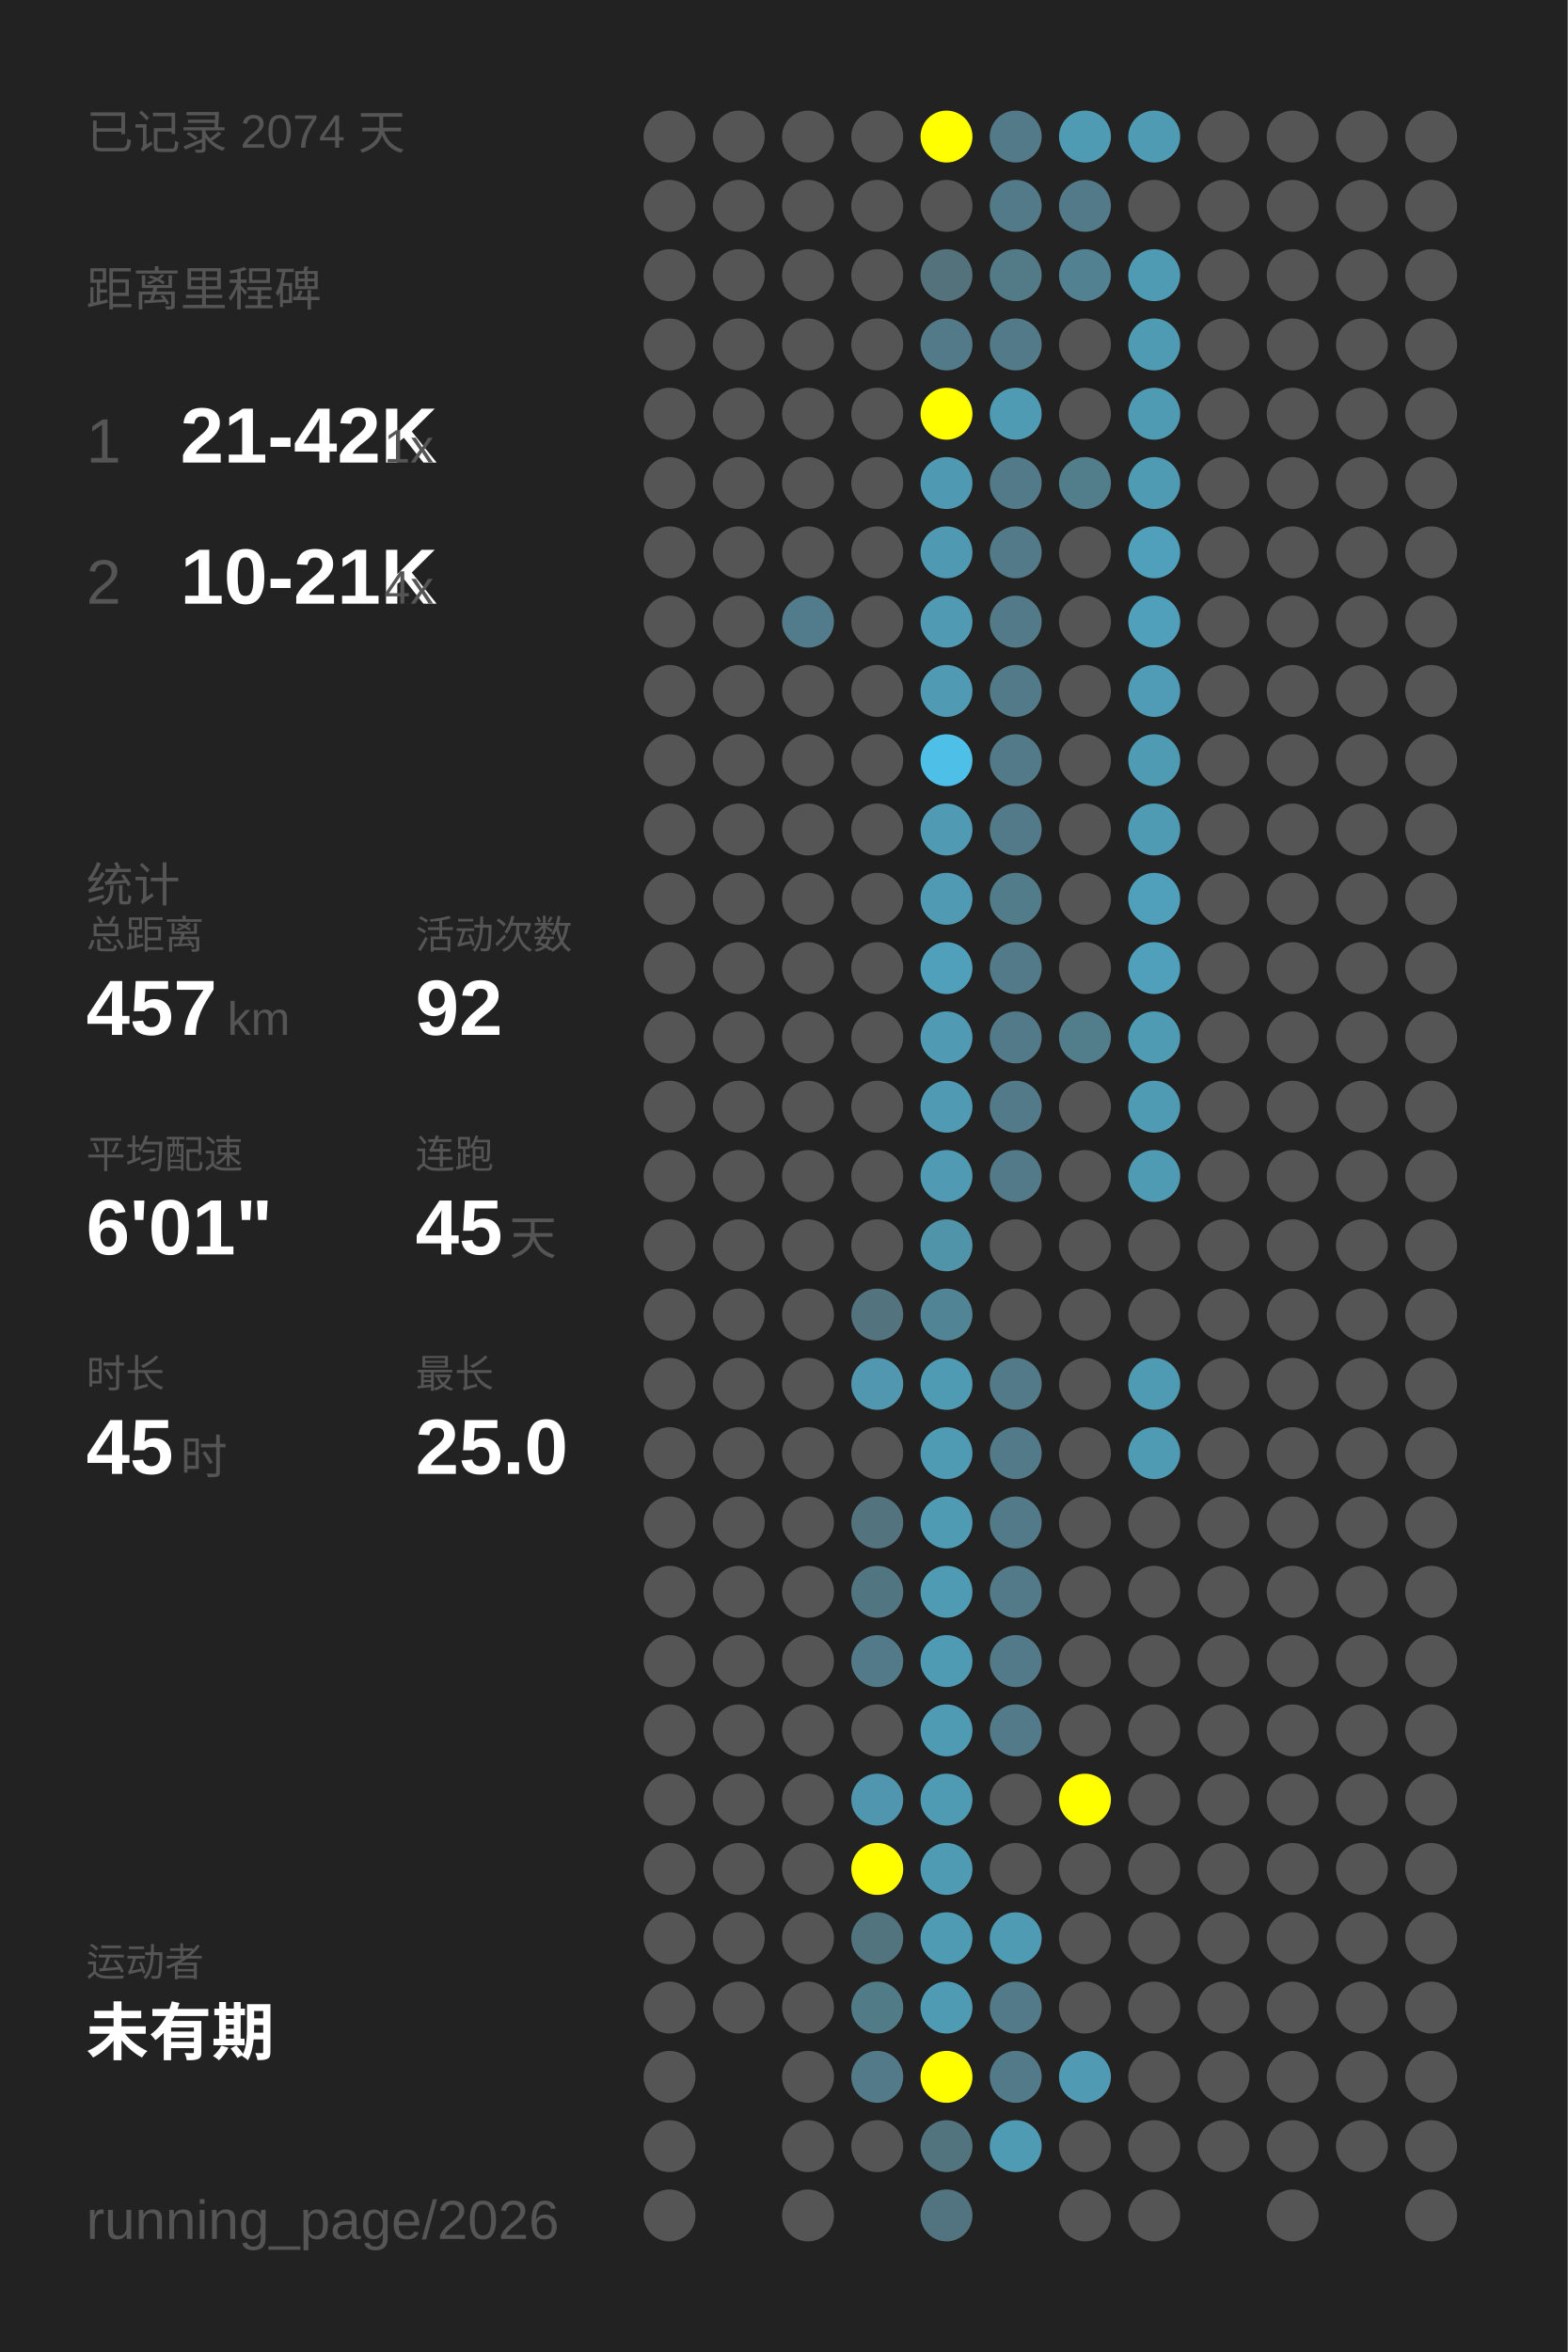
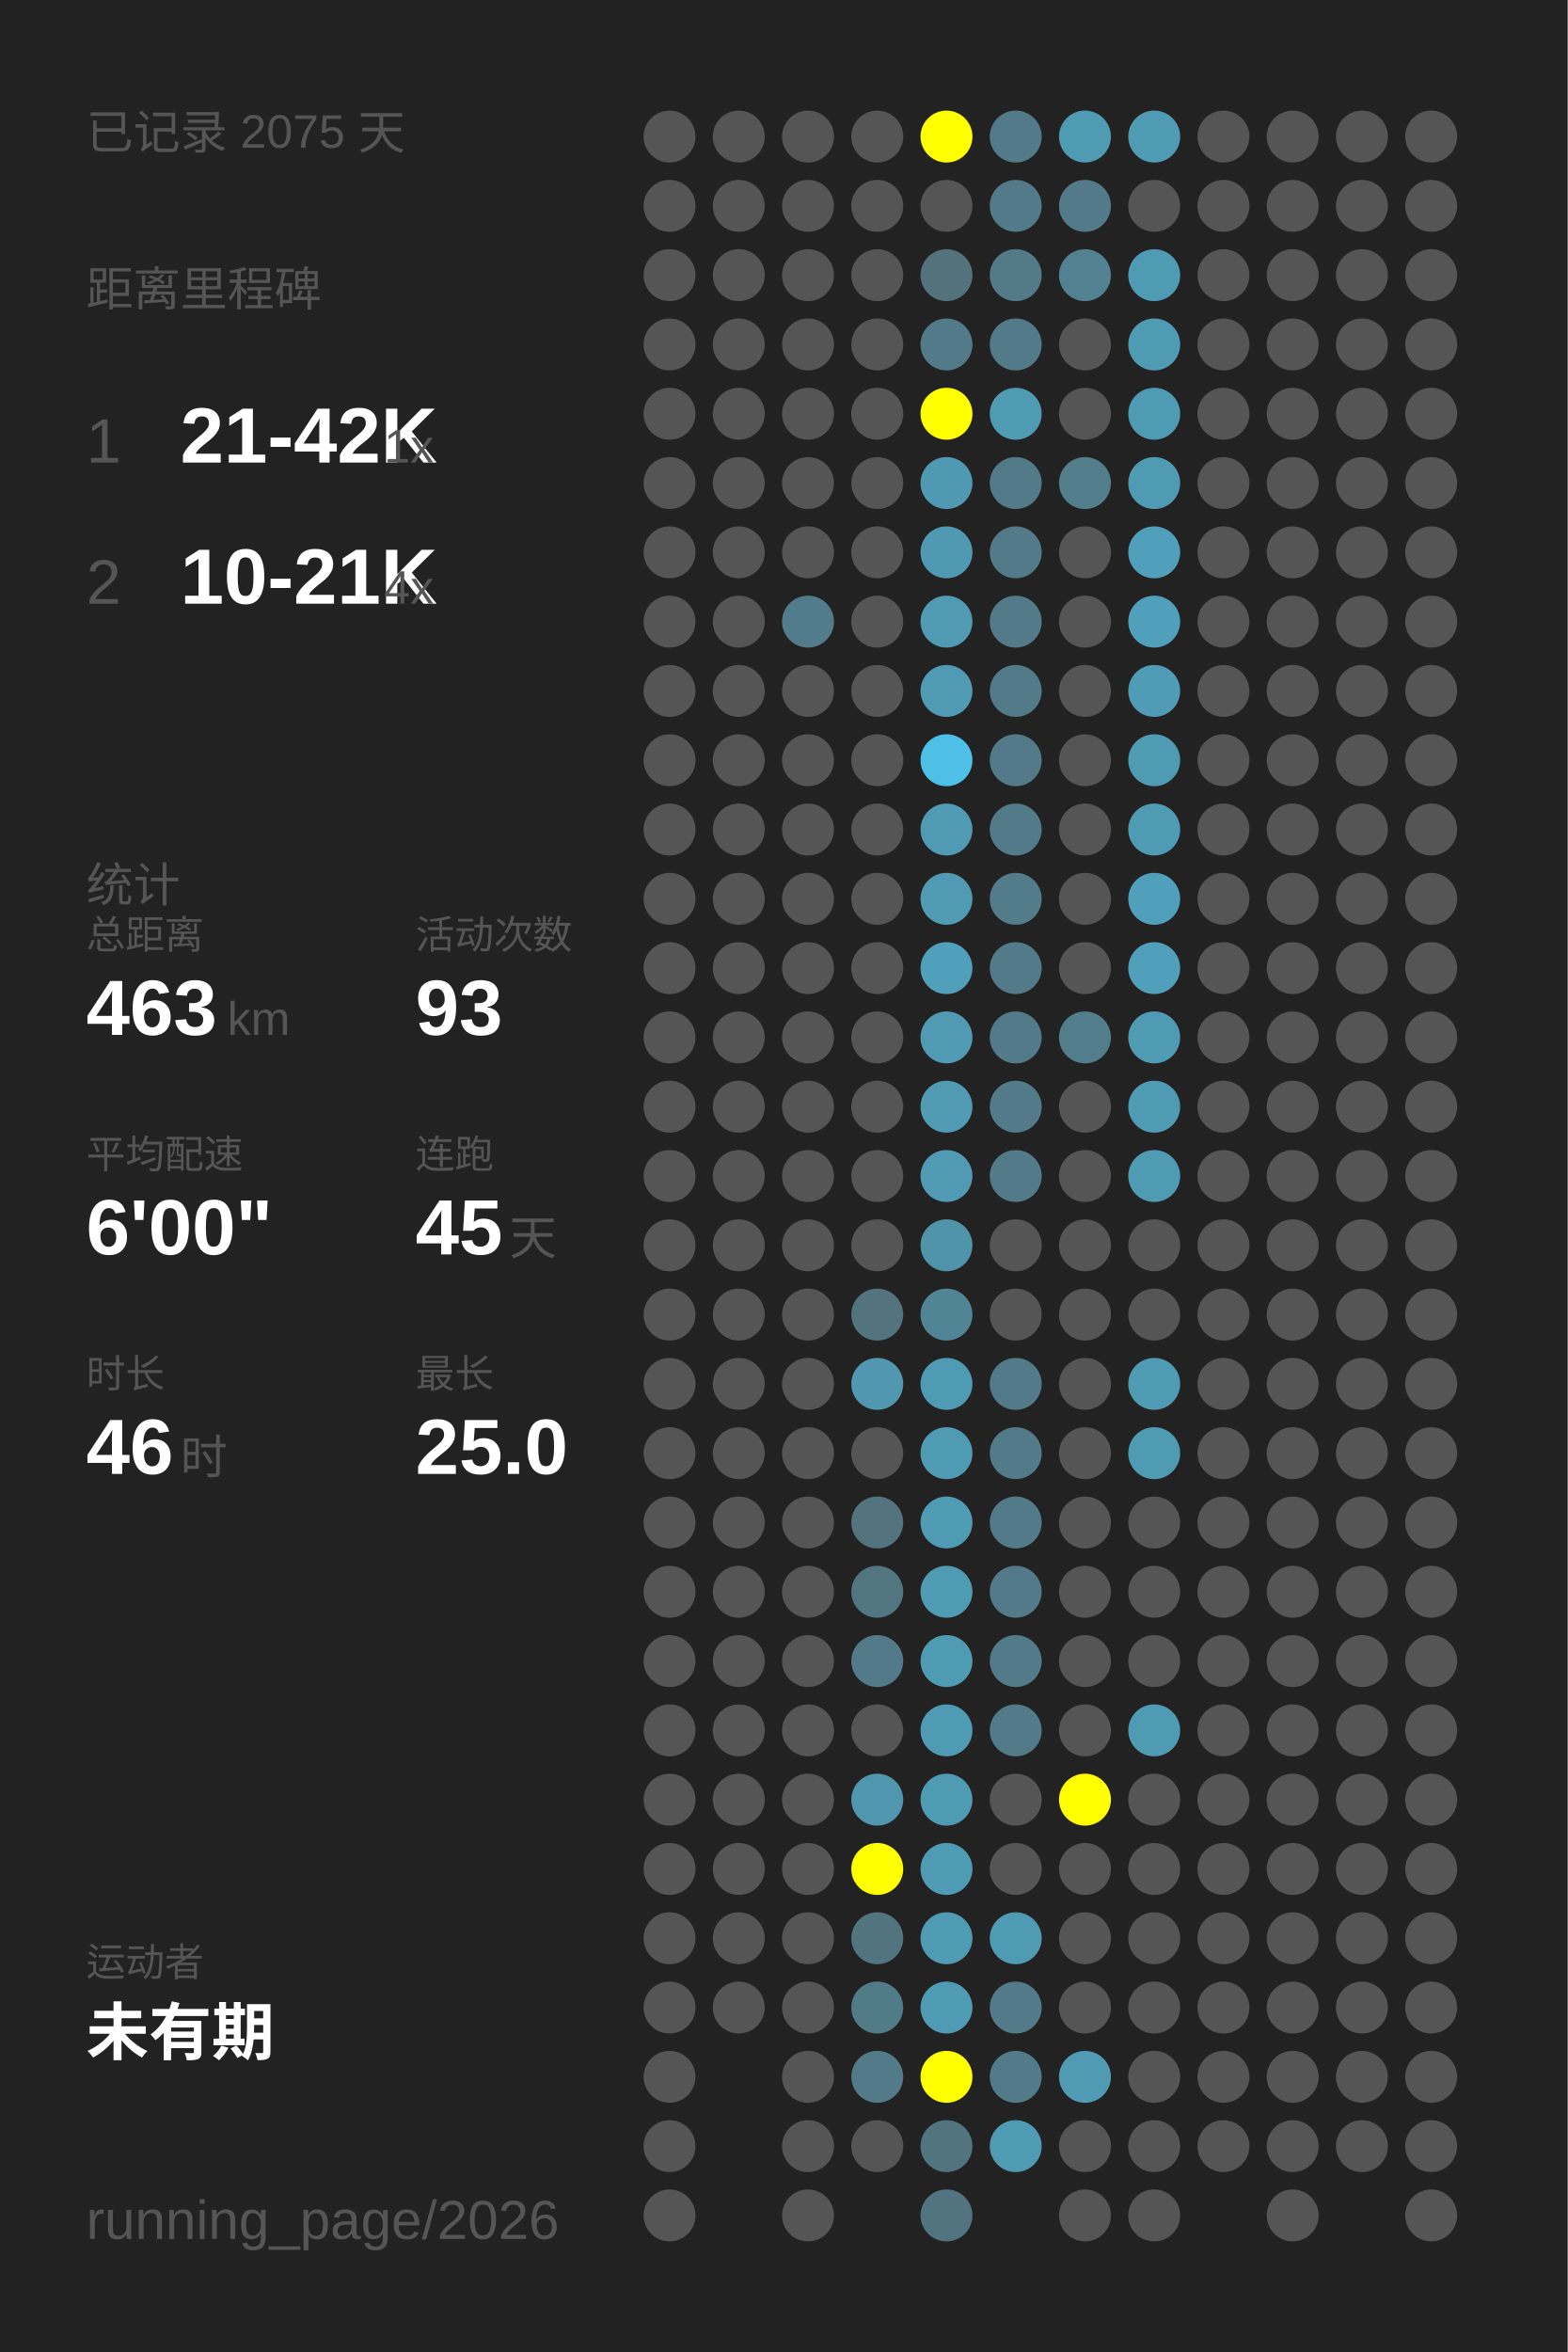
<svg xmlns="http://www.w3.org/2000/svg" baseProfile="full" height="300mm" version="1.1" viewBox="0,0,200,300" width="200mm">
  <defs />
  <rect fill="#222222" height="300" width="200" x="0" y="0" />
-   <text fill="#555555" style="font-size:6px; font-family:Arial;" x="11" y="19">已记录 2074 天</text>
+   <text fill="#555555" style="font-size:6px; font-family:Arial;" x="11" y="19">已记录 2075 天</text>
  <text fill="#555555" style="font-size:6px; font-family:Arial;" x="11" y="39">距离里程碑</text>
  <text fill="#555555" style="font-size:8px; font-family:Arial;" x="11" y="59">1</text>
  <text fill="#FFFFFF" style="font-size:10px; font-family:Arial; font-weight:bold;" x="23" y="59">21-42K</text>
  <text fill="#555555" style="font-size:6px; font-family:Arial;" x="49" y="59">1x</text>
  <text fill="#555555" style="font-size:8px; font-family:Arial;" x="11" y="77">2</text>
  <text fill="#FFFFFF" style="font-size:10px; font-family:Arial; font-weight:bold;" x="23" y="77">10-21K</text>
  <text fill="#555555" style="font-size:6px; font-family:Arial;" x="49" y="77">4x</text>
  <text fill="#555555" style="font-size:6px; font-family:Arial;" x="11" y="115">统计</text>
  <text fill="#555555" style="font-size:5px; font-family:Arial;" x="11" y="121">总距离</text>
-   <text fill="#FFFFFF" style="font-size:10px; font-family:Arial; font-weight:bold;" x="11" y="132">457</text>
+   <text fill="#FFFFFF" style="font-size:10px; font-family:Arial; font-weight:bold;" x="11" y="132">463</text>
  <text fill="#555555" style="font-size:6px; font-family:Arial;" x="29" y="132">km</text>
  <text fill="#555555" style="font-size:5px; font-family:Arial;" x="53" y="121">活动次数</text>
-   <text fill="#FFFFFF" style="font-size:10px; font-family:Arial; font-weight:bold;" x="53" y="132">92</text>
+   <text fill="#FFFFFF" style="font-size:10px; font-family:Arial; font-weight:bold;" x="53" y="132">93</text>
  <text fill="#555555" style="font-size:5px; font-family:Arial;" x="11" y="149">平均配速</text>
-   <text fill="#FFFFFF" style="font-size:10px; font-family:Arial; font-weight:bold;" x="11" y="160">6'01"</text>
+   <text fill="#FFFFFF" style="font-size:10px; font-family:Arial; font-weight:bold;" x="11" y="160">6'00"</text>
  <text fill="#555555" style="font-size:5px; font-family:Arial;" x="53" y="149">连跑</text>
  <text fill="#FFFFFF" style="font-size:10px; font-family:Arial; font-weight:bold;" x="53" y="160">45</text>
  <text fill="#555555" style="font-size:6px; font-family:Arial;" x="65" y="160">天</text>
  <text fill="#555555" style="font-size:5px; font-family:Arial;" x="11" y="177">时长</text>
-   <text fill="#FFFFFF" style="font-size:10px; font-family:Arial; font-weight:bold;" x="11" y="188">45</text>
+   <text fill="#FFFFFF" style="font-size:10px; font-family:Arial; font-weight:bold;" x="11" y="188">46</text>
  <text fill="#555555" style="font-size:6px; font-family:Arial;" x="23" y="188">时</text>
  <text fill="#555555" style="font-size:5px; font-family:Arial;" x="53" y="177">最长</text>
  <text fill="#FFFFFF" style="font-size:10px; font-family:Arial; font-weight:bold;" x="53" y="188">25.0</text>
  <text fill="#555555" style="font-size:5px; font-family:Arial;" x="11" y="252.065">运动者</text>
  <text fill="#FFFFFF" style="font-size:8px; font-family:Arial; font-weight:bold;" x="11" y="262.065">未有期</text>
  <text fill="#555555" style="font-size:7px; font-family:Arial;" x="11" y="285.581">running_page/2026</text>
  <circle cx="85.417" cy="17.419" fill="#555555" r="3.312" />
  <circle cx="85.417" cy="26.258" fill="#555555" r="3.312" />
  <circle cx="85.417" cy="35.097" fill="#555555" r="3.312" />
  <circle cx="85.417" cy="43.935" fill="#555555" r="3.312" />
  <circle cx="85.417" cy="52.774" fill="#555555" r="3.312" />
  <circle cx="85.417" cy="61.613" fill="#555555" r="3.312" />
  <circle cx="85.417" cy="70.452" fill="#555555" r="3.312" />
  <circle cx="85.417" cy="79.29" fill="#555555" r="3.312" />
  <circle cx="85.417" cy="88.129" fill="#555555" r="3.312" />
  <circle cx="85.417" cy="96.968" fill="#555555" r="3.312" />
  <circle cx="85.417" cy="105.806" fill="#555555" r="3.312" />
  <circle cx="85.417" cy="114.645" fill="#555555" r="3.312" />
  <circle cx="85.417" cy="123.484" fill="#555555" r="3.312" />
  <circle cx="85.417" cy="132.323" fill="#555555" r="3.312" />
  <circle cx="85.417" cy="141.161" fill="#555555" r="3.312" />
  <circle cx="85.417" cy="150" fill="#555555" r="3.312" />
  <circle cx="85.417" cy="158.839" fill="#555555" r="3.312" />
  <circle cx="85.417" cy="167.677" fill="#555555" r="3.312" />
  <circle cx="85.417" cy="176.516" fill="#555555" r="3.312" />
  <circle cx="85.417" cy="185.355" fill="#555555" r="3.312" />
  <circle cx="85.417" cy="194.194" fill="#555555" r="3.312" />
  <circle cx="85.417" cy="203.032" fill="#555555" r="3.312" />
  <circle cx="85.417" cy="211.871" fill="#555555" r="3.312" />
  <circle cx="85.417" cy="220.71" fill="#555555" r="3.312" />
  <circle cx="85.417" cy="229.548" fill="#555555" r="3.312" />
  <circle cx="85.417" cy="238.387" fill="#555555" r="3.312" />
  <circle cx="85.417" cy="247.226" fill="#555555" r="3.312" />
  <circle cx="85.417" cy="256.065" fill="#555555" r="3.312" />
  <circle cx="85.417" cy="264.903" fill="#555555" r="3.312" />
  <circle cx="85.417" cy="273.742" fill="#555555" r="3.312" />
  <circle cx="85.417" cy="282.581" fill="#555555" r="3.312" />
  <circle cx="94.25" cy="17.419" fill="#555555" r="3.312" />
  <circle cx="94.25" cy="26.258" fill="#555555" r="3.312" />
  <circle cx="94.25" cy="35.097" fill="#555555" r="3.312" />
  <circle cx="94.25" cy="43.935" fill="#555555" r="3.312" />
  <circle cx="94.25" cy="52.774" fill="#555555" r="3.312" />
  <circle cx="94.25" cy="61.613" fill="#555555" r="3.312" />
  <circle cx="94.25" cy="70.452" fill="#555555" r="3.312" />
  <circle cx="94.25" cy="79.29" fill="#555555" r="3.312" />
  <circle cx="94.25" cy="88.129" fill="#555555" r="3.312" />
  <circle cx="94.25" cy="96.968" fill="#555555" r="3.312" />
  <circle cx="94.25" cy="105.806" fill="#555555" r="3.312" />
  <circle cx="94.25" cy="114.645" fill="#555555" r="3.312" />
  <circle cx="94.25" cy="123.484" fill="#555555" r="3.312" />
  <circle cx="94.25" cy="132.323" fill="#555555" r="3.312" />
  <circle cx="94.25" cy="141.161" fill="#555555" r="3.312" />
  <circle cx="94.25" cy="150" fill="#555555" r="3.312" />
  <circle cx="94.25" cy="158.839" fill="#555555" r="3.312" />
  <circle cx="94.25" cy="167.677" fill="#555555" r="3.312" />
  <circle cx="94.25" cy="176.516" fill="#555555" r="3.312" />
  <circle cx="94.25" cy="185.355" fill="#555555" r="3.312" />
  <circle cx="94.25" cy="194.194" fill="#555555" r="3.312" />
  <circle cx="94.25" cy="203.032" fill="#555555" r="3.312" />
  <circle cx="94.25" cy="211.871" fill="#555555" r="3.312" />
  <circle cx="94.25" cy="220.71" fill="#555555" r="3.312" />
  <circle cx="94.25" cy="229.548" fill="#555555" r="3.312" />
  <circle cx="94.25" cy="238.387" fill="#555555" r="3.312" />
  <circle cx="94.25" cy="247.226" fill="#555555" r="3.312" />
  <circle cx="94.25" cy="256.065" fill="#555555" r="3.312" />
  <circle cx="103.083" cy="17.419" fill="#555555" r="3.312" />
  <circle cx="103.083" cy="26.258" fill="#555555" r="3.312" />
  <circle cx="103.083" cy="35.097" fill="#555555" r="3.312" />
  <circle cx="103.083" cy="43.935" fill="#555555" r="3.312" />
  <circle cx="103.083" cy="52.774" fill="#555555" r="3.312" />
  <circle cx="103.083" cy="61.613" fill="#555555" r="3.312" />
  <circle cx="103.083" cy="70.452" fill="#555555" r="3.312" />
  <circle cx="103.083" cy="79.29" fill="#527c8b" r="3.312" />
  <circle cx="103.083" cy="88.129" fill="#555555" r="3.312" />
  <circle cx="103.083" cy="96.968" fill="#555555" r="3.312" />
  <circle cx="103.083" cy="105.806" fill="#555555" r="3.312" />
  <circle cx="103.083" cy="114.645" fill="#555555" r="3.312" />
  <circle cx="103.083" cy="123.484" fill="#555555" r="3.312" />
  <circle cx="103.083" cy="132.323" fill="#555555" r="3.312" />
  <circle cx="103.083" cy="141.161" fill="#555555" r="3.312" />
  <circle cx="103.083" cy="150" fill="#555555" r="3.312" />
  <circle cx="103.083" cy="158.839" fill="#555555" r="3.312" />
  <circle cx="103.083" cy="167.677" fill="#555555" r="3.312" />
  <circle cx="103.083" cy="176.516" fill="#555555" r="3.312" />
  <circle cx="103.083" cy="185.355" fill="#555555" r="3.312" />
  <circle cx="103.083" cy="194.194" fill="#555555" r="3.312" />
  <circle cx="103.083" cy="203.032" fill="#555555" r="3.312" />
  <circle cx="103.083" cy="211.871" fill="#555555" r="3.312" />
  <circle cx="103.083" cy="220.71" fill="#555555" r="3.312" />
  <circle cx="103.083" cy="229.548" fill="#555555" r="3.312" />
  <circle cx="103.083" cy="238.387" fill="#555555" r="3.312" />
  <circle cx="103.083" cy="247.226" fill="#555555" r="3.312" />
  <circle cx="103.083" cy="256.065" fill="#555555" r="3.312" />
  <circle cx="103.083" cy="264.903" fill="#555555" r="3.312" />
  <circle cx="103.083" cy="273.742" fill="#555555" r="3.312" />
  <circle cx="103.083" cy="282.581" fill="#555555" r="3.312" />
  <circle cx="111.917" cy="17.419" fill="#555555" r="3.312" />
  <circle cx="111.917" cy="26.258" fill="#555555" r="3.312" />
  <circle cx="111.917" cy="35.097" fill="#555555" r="3.312" />
  <circle cx="111.917" cy="43.935" fill="#555555" r="3.312" />
  <circle cx="111.917" cy="52.774" fill="#555555" r="3.312" />
  <circle cx="111.917" cy="61.613" fill="#555555" r="3.312" />
  <circle cx="111.917" cy="70.452" fill="#555555" r="3.312" />
  <circle cx="111.917" cy="79.29" fill="#555555" r="3.312" />
  <circle cx="111.917" cy="88.129" fill="#555555" r="3.312" />
  <circle cx="111.917" cy="96.968" fill="#555555" r="3.312" />
  <circle cx="111.917" cy="105.806" fill="#555555" r="3.312" />
  <circle cx="111.917" cy="114.645" fill="#555555" r="3.312" />
  <circle cx="111.917" cy="123.484" fill="#555555" r="3.312" />
  <circle cx="111.917" cy="132.323" fill="#555555" r="3.312" />
  <circle cx="111.917" cy="141.161" fill="#555555" r="3.312" />
  <circle cx="111.917" cy="150" fill="#555555" r="3.312" />
  <circle cx="111.917" cy="158.839" fill="#555555" r="3.312" />
  <circle cx="111.917" cy="167.677" fill="#53737e" r="3.312" />
  <circle cx="111.917" cy="176.516" fill="#5097af" r="3.312" />
  <circle cx="111.917" cy="185.355" fill="#555555" r="3.312" />
  <circle cx="111.917" cy="194.194" fill="#53747f" r="3.312" />
  <circle cx="111.917" cy="203.032" fill="#527681" r="3.312" />
  <circle cx="111.917" cy="211.871" fill="#527a88" r="3.312" />
  <circle cx="111.917" cy="220.71" fill="#555555" r="3.312" />
  <circle cx="111.917" cy="229.548" fill="#5096ae" r="3.312" />
  <circle cx="111.917" cy="238.387" fill="#FFFF00" r="3.312" />
  <circle cx="111.917" cy="247.226" fill="#52747f" r="3.312" />
  <circle cx="111.917" cy="256.065" fill="#527b88" r="3.312" />
  <circle cx="111.917" cy="264.903" fill="#527a88" r="3.312" />
  <circle cx="111.917" cy="273.742" fill="#555555" r="3.312" />
  <circle cx="120.75" cy="17.419" fill="#FFFF00" r="3.312" />
  <circle cx="120.75" cy="26.258" fill="#555555" r="3.312" />
  <circle cx="120.75" cy="35.097" fill="#53727c" r="3.312" />
  <circle cx="120.75" cy="43.935" fill="#527a88" r="3.312" />
  <circle cx="120.75" cy="52.774" fill="#FFFF00" r="3.312" />
  <circle cx="120.75" cy="61.613" fill="#5099b2" r="3.312" />
  <circle cx="120.75" cy="70.452" fill="#5099b2" r="3.312" />
  <circle cx="120.75" cy="79.29" fill="#509ab3" r="3.312" />
  <circle cx="120.75" cy="88.129" fill="#509ab4" r="3.312" />
  <circle cx="120.75" cy="96.968" fill="#4ec0e7" r="3.312" />
  <circle cx="120.75" cy="105.806" fill="#509ab3" r="3.312" />
  <circle cx="120.75" cy="114.645" fill="#509ab3" r="3.312" />
  <circle cx="120.75" cy="123.484" fill="#50a0bc" r="3.312" />
  <circle cx="120.75" cy="132.323" fill="#509ab3" r="3.312" />
  <circle cx="120.75" cy="141.161" fill="#509ab3" r="3.312" />
  <circle cx="120.75" cy="150" fill="#509ab3" r="3.312" />
  <circle cx="120.75" cy="158.839" fill="#5094aa" r="3.312" />
  <circle cx="120.75" cy="167.677" fill="#518596" r="3.312" />
  <circle cx="120.75" cy="176.516" fill="#509bb4" r="3.312" />
  <circle cx="120.75" cy="185.355" fill="#509bb4" r="3.312" />
  <circle cx="120.75" cy="194.194" fill="#509bb4" r="3.312" />
  <circle cx="120.75" cy="203.032" fill="#509bb4" r="3.312" />
  <circle cx="120.75" cy="211.871" fill="#509bb4" r="3.312" />
  <circle cx="120.75" cy="220.71" fill="#509bb4" r="3.312" />
  <circle cx="120.75" cy="229.548" fill="#509bb4" r="3.312" />
  <circle cx="120.75" cy="238.387" fill="#509bb4" r="3.312" />
  <circle cx="120.75" cy="247.226" fill="#509bb4" r="3.312" />
  <circle cx="120.75" cy="256.065" fill="#509bb4" r="3.312" />
  <circle cx="120.75" cy="264.903" fill="#FFFF00" r="3.312" />
  <circle cx="120.75" cy="273.742" fill="#52747f" r="3.312" />
  <circle cx="120.75" cy="282.581" fill="#527480" r="3.312" />
  <circle cx="129.583" cy="17.419" fill="#527a88" r="3.312" />
  <circle cx="129.583" cy="26.258" fill="#527a88" r="3.312" />
  <circle cx="129.583" cy="35.097" fill="#527a87" r="3.312" />
  <circle cx="129.583" cy="43.935" fill="#527a88" r="3.312" />
  <circle cx="129.583" cy="52.774" fill="#509bb4" r="3.312" />
  <circle cx="129.583" cy="61.613" fill="#527a88" r="3.312" />
  <circle cx="129.583" cy="70.452" fill="#527a88" r="3.312" />
  <circle cx="129.583" cy="79.29" fill="#527a88" r="3.312" />
  <circle cx="129.583" cy="88.129" fill="#527a88" r="3.312" />
  <circle cx="129.583" cy="96.968" fill="#527a88" r="3.312" />
  <circle cx="129.583" cy="105.806" fill="#527a88" r="3.312" />
  <circle cx="129.583" cy="114.645" fill="#527c8a" r="3.312" />
  <circle cx="129.583" cy="123.484" fill="#527a88" r="3.312" />
  <circle cx="129.583" cy="132.323" fill="#527a88" r="3.312" />
  <circle cx="129.583" cy="141.161" fill="#527a88" r="3.312" />
  <circle cx="129.583" cy="150" fill="#527a88" r="3.312" />
  <circle cx="129.583" cy="158.839" fill="#555555" r="3.312" />
  <circle cx="129.583" cy="167.677" fill="#555555" r="3.312" />
  <circle cx="129.583" cy="176.516" fill="#527a88" r="3.312" />
  <circle cx="129.583" cy="185.355" fill="#527a88" r="3.312" />
  <circle cx="129.583" cy="194.194" fill="#527a88" r="3.312" />
  <circle cx="129.583" cy="203.032" fill="#527a88" r="3.312" />
  <circle cx="129.583" cy="211.871" fill="#527a88" r="3.312" />
  <circle cx="129.583" cy="220.71" fill="#527a88" r="3.312" />
  <circle cx="129.583" cy="229.548" fill="#555555" r="3.312" />
  <circle cx="129.583" cy="238.387" fill="#555555" r="3.312" />
  <circle cx="129.583" cy="247.226" fill="#509bb4" r="3.312" />
  <circle cx="129.583" cy="256.065" fill="#527a88" r="3.312" />
  <circle cx="129.583" cy="264.903" fill="#527a88" r="3.312" />
  <circle cx="129.583" cy="273.742" fill="#509bb4" r="3.312" />
  <circle cx="138.417" cy="17.419" fill="#509bb4" r="3.312" />
  <circle cx="138.417" cy="26.258" fill="#527a88" r="3.312" />
  <circle cx="138.417" cy="35.097" fill="#528191" r="3.312" />
  <circle cx="138.417" cy="43.935" fill="#555555" r="3.312" />
  <circle cx="138.417" cy="52.774" fill="#555555" r="3.312" />
  <circle cx="138.417" cy="61.613" fill="#527d8b" r="3.312" />
  <circle cx="138.417" cy="70.452" fill="#555555" r="3.312" />
  <circle cx="138.417" cy="79.29" fill="#555555" r="3.312" />
  <circle cx="138.417" cy="88.129" fill="#555555" r="3.312" />
  <circle cx="138.417" cy="96.968" fill="#555555" r="3.312" />
  <circle cx="138.417" cy="105.806" fill="#555555" r="3.312" />
  <circle cx="138.417" cy="114.645" fill="#555555" r="3.312" />
  <circle cx="138.417" cy="123.484" fill="#555555" r="3.312" />
  <circle cx="138.417" cy="132.323" fill="#527d8b" r="3.312" />
  <circle cx="138.417" cy="141.161" fill="#555555" r="3.312" />
  <circle cx="138.417" cy="150" fill="#555555" r="3.312" />
  <circle cx="138.417" cy="158.839" fill="#555555" r="3.312" />
  <circle cx="138.417" cy="167.677" fill="#555555" r="3.312" />
  <circle cx="138.417" cy="176.516" fill="#555555" r="3.312" />
  <circle cx="138.417" cy="185.355" fill="#555555" r="3.312" />
  <circle cx="138.417" cy="194.194" fill="#555555" r="3.312" />
  <circle cx="138.417" cy="203.032" fill="#555555" r="3.312" />
  <circle cx="138.417" cy="211.871" fill="#555555" r="3.312" />
  <circle cx="138.417" cy="220.71" fill="#555555" r="3.312" />
  <circle cx="138.417" cy="229.548" fill="#FFFF00" r="3.312" />
  <circle cx="138.417" cy="238.387" fill="#555555" r="3.312" />
  <circle cx="138.417" cy="247.226" fill="#555555" r="3.312" />
  <circle cx="138.417" cy="256.065" fill="#555555" r="3.312" />
  <circle cx="138.417" cy="264.903" fill="#509ab3" r="3.312" />
  <circle cx="138.417" cy="273.742" fill="#555555" r="3.312" />
  <circle cx="138.417" cy="282.581" fill="#555555" r="3.312" />
  <circle cx="147.25" cy="17.419" fill="#509bb4" r="3.312" />
  <circle cx="147.25" cy="26.258" fill="#555555" r="3.312" />
  <circle cx="147.25" cy="35.097" fill="#509bb4" r="3.312" />
  <circle cx="147.25" cy="43.935" fill="#509bb4" r="3.312" />
  <circle cx="147.25" cy="52.774" fill="#509bb4" r="3.312" />
  <circle cx="147.25" cy="61.613" fill="#509bb4" r="3.312" />
  <circle cx="147.25" cy="70.452" fill="#50a0bb" r="3.312" />
  <circle cx="147.25" cy="79.29" fill="#50a0bb" r="3.312" />
  <circle cx="147.25" cy="88.129" fill="#509bb5" r="3.312" />
  <circle cx="147.25" cy="96.968" fill="#509bb4" r="3.312" />
  <circle cx="147.25" cy="105.806" fill="#509bb4" r="3.312" />
  <circle cx="147.25" cy="114.645" fill="#50a0bb" r="3.312" />
  <circle cx="147.25" cy="123.484" fill="#50a0bb" r="3.312" />
  <circle cx="147.25" cy="132.323" fill="#509bb4" r="3.312" />
  <circle cx="147.25" cy="141.161" fill="#509bb4" r="3.312" />
  <circle cx="147.25" cy="150" fill="#509bb4" r="3.312" />
  <circle cx="147.25" cy="158.839" fill="#555555" r="3.312" />
  <circle cx="147.25" cy="167.677" fill="#555555" r="3.312" />
  <circle cx="147.25" cy="176.516" fill="#509bb4" r="3.312" />
  <circle cx="147.25" cy="185.355" fill="#509bb4" r="3.312" />
  <circle cx="147.25" cy="194.194" fill="#555555" r="3.312" />
  <circle cx="147.25" cy="203.032" fill="#555555" r="3.312" />
  <circle cx="147.25" cy="211.871" fill="#555555" r="3.312" />
-   <circle cx="147.25" cy="220.71" fill="#555555" r="3.312" />
+   <circle cx="147.25" cy="220.71" fill="#509bb4" r="3.312" />
  <circle cx="147.25" cy="229.548" fill="#555555" r="3.312" />
  <circle cx="147.25" cy="238.387" fill="#555555" r="3.312" />
  <circle cx="147.25" cy="247.226" fill="#555555" r="3.312" />
  <circle cx="147.25" cy="256.065" fill="#555555" r="3.312" />
  <circle cx="147.25" cy="264.903" fill="#555555" r="3.312" />
  <circle cx="147.25" cy="273.742" fill="#555555" r="3.312" />
  <circle cx="147.25" cy="282.581" fill="#555555" r="3.312" />
  <circle cx="156.083" cy="17.419" fill="#555555" r="3.312" />
  <circle cx="156.083" cy="26.258" fill="#555555" r="3.312" />
  <circle cx="156.083" cy="35.097" fill="#555555" r="3.312" />
  <circle cx="156.083" cy="43.935" fill="#555555" r="3.312" />
  <circle cx="156.083" cy="52.774" fill="#555555" r="3.312" />
  <circle cx="156.083" cy="61.613" fill="#555555" r="3.312" />
  <circle cx="156.083" cy="70.452" fill="#555555" r="3.312" />
  <circle cx="156.083" cy="79.29" fill="#555555" r="3.312" />
  <circle cx="156.083" cy="88.129" fill="#555555" r="3.312" />
  <circle cx="156.083" cy="96.968" fill="#555555" r="3.312" />
  <circle cx="156.083" cy="105.806" fill="#555555" r="3.312" />
  <circle cx="156.083" cy="114.645" fill="#555555" r="3.312" />
  <circle cx="156.083" cy="123.484" fill="#555555" r="3.312" />
  <circle cx="156.083" cy="132.323" fill="#555555" r="3.312" />
  <circle cx="156.083" cy="141.161" fill="#555555" r="3.312" />
  <circle cx="156.083" cy="150" fill="#555555" r="3.312" />
  <circle cx="156.083" cy="158.839" fill="#555555" r="3.312" />
  <circle cx="156.083" cy="167.677" fill="#555555" r="3.312" />
  <circle cx="156.083" cy="176.516" fill="#555555" r="3.312" />
  <circle cx="156.083" cy="185.355" fill="#555555" r="3.312" />
  <circle cx="156.083" cy="194.194" fill="#555555" r="3.312" />
  <circle cx="156.083" cy="203.032" fill="#555555" r="3.312" />
  <circle cx="156.083" cy="211.871" fill="#555555" r="3.312" />
  <circle cx="156.083" cy="220.71" fill="#555555" r="3.312" />
  <circle cx="156.083" cy="229.548" fill="#555555" r="3.312" />
  <circle cx="156.083" cy="238.387" fill="#555555" r="3.312" />
  <circle cx="156.083" cy="247.226" fill="#555555" r="3.312" />
  <circle cx="156.083" cy="256.065" fill="#555555" r="3.312" />
  <circle cx="156.083" cy="264.903" fill="#555555" r="3.312" />
  <circle cx="156.083" cy="273.742" fill="#555555" r="3.312" />
  <circle cx="164.917" cy="17.419" fill="#555555" r="3.312" />
  <circle cx="164.917" cy="26.258" fill="#555555" r="3.312" />
  <circle cx="164.917" cy="35.097" fill="#555555" r="3.312" />
  <circle cx="164.917" cy="43.935" fill="#555555" r="3.312" />
  <circle cx="164.917" cy="52.774" fill="#555555" r="3.312" />
  <circle cx="164.917" cy="61.613" fill="#555555" r="3.312" />
  <circle cx="164.917" cy="70.452" fill="#555555" r="3.312" />
  <circle cx="164.917" cy="79.29" fill="#555555" r="3.312" />
  <circle cx="164.917" cy="88.129" fill="#555555" r="3.312" />
  <circle cx="164.917" cy="96.968" fill="#555555" r="3.312" />
  <circle cx="164.917" cy="105.806" fill="#555555" r="3.312" />
  <circle cx="164.917" cy="114.645" fill="#555555" r="3.312" />
  <circle cx="164.917" cy="123.484" fill="#555555" r="3.312" />
  <circle cx="164.917" cy="132.323" fill="#555555" r="3.312" />
  <circle cx="164.917" cy="141.161" fill="#555555" r="3.312" />
  <circle cx="164.917" cy="150" fill="#555555" r="3.312" />
  <circle cx="164.917" cy="158.839" fill="#555555" r="3.312" />
  <circle cx="164.917" cy="167.677" fill="#555555" r="3.312" />
  <circle cx="164.917" cy="176.516" fill="#555555" r="3.312" />
  <circle cx="164.917" cy="185.355" fill="#555555" r="3.312" />
  <circle cx="164.917" cy="194.194" fill="#555555" r="3.312" />
  <circle cx="164.917" cy="203.032" fill="#555555" r="3.312" />
  <circle cx="164.917" cy="211.871" fill="#555555" r="3.312" />
  <circle cx="164.917" cy="220.71" fill="#555555" r="3.312" />
  <circle cx="164.917" cy="229.548" fill="#555555" r="3.312" />
  <circle cx="164.917" cy="238.387" fill="#555555" r="3.312" />
  <circle cx="164.917" cy="247.226" fill="#555555" r="3.312" />
  <circle cx="164.917" cy="256.065" fill="#555555" r="3.312" />
  <circle cx="164.917" cy="264.903" fill="#555555" r="3.312" />
  <circle cx="164.917" cy="273.742" fill="#555555" r="3.312" />
  <circle cx="164.917" cy="282.581" fill="#555555" r="3.312" />
  <circle cx="173.75" cy="17.419" fill="#555555" r="3.312" />
  <circle cx="173.75" cy="26.258" fill="#555555" r="3.312" />
  <circle cx="173.75" cy="35.097" fill="#555555" r="3.312" />
  <circle cx="173.75" cy="43.935" fill="#555555" r="3.312" />
  <circle cx="173.75" cy="52.774" fill="#555555" r="3.312" />
  <circle cx="173.75" cy="61.613" fill="#555555" r="3.312" />
  <circle cx="173.75" cy="70.452" fill="#555555" r="3.312" />
  <circle cx="173.75" cy="79.29" fill="#555555" r="3.312" />
  <circle cx="173.75" cy="88.129" fill="#555555" r="3.312" />
  <circle cx="173.75" cy="96.968" fill="#555555" r="3.312" />
  <circle cx="173.75" cy="105.806" fill="#555555" r="3.312" />
  <circle cx="173.75" cy="114.645" fill="#555555" r="3.312" />
  <circle cx="173.75" cy="123.484" fill="#555555" r="3.312" />
  <circle cx="173.75" cy="132.323" fill="#555555" r="3.312" />
  <circle cx="173.75" cy="141.161" fill="#555555" r="3.312" />
  <circle cx="173.75" cy="150" fill="#555555" r="3.312" />
  <circle cx="173.75" cy="158.839" fill="#555555" r="3.312" />
  <circle cx="173.75" cy="167.677" fill="#555555" r="3.312" />
  <circle cx="173.75" cy="176.516" fill="#555555" r="3.312" />
  <circle cx="173.75" cy="185.355" fill="#555555" r="3.312" />
  <circle cx="173.75" cy="194.194" fill="#555555" r="3.312" />
  <circle cx="173.75" cy="203.032" fill="#555555" r="3.312" />
  <circle cx="173.75" cy="211.871" fill="#555555" r="3.312" />
  <circle cx="173.75" cy="220.71" fill="#555555" r="3.312" />
  <circle cx="173.75" cy="229.548" fill="#555555" r="3.312" />
  <circle cx="173.75" cy="238.387" fill="#555555" r="3.312" />
  <circle cx="173.75" cy="247.226" fill="#555555" r="3.312" />
  <circle cx="173.75" cy="256.065" fill="#555555" r="3.312" />
  <circle cx="173.75" cy="264.903" fill="#555555" r="3.312" />
  <circle cx="173.75" cy="273.742" fill="#555555" r="3.312" />
  <circle cx="182.583" cy="17.419" fill="#555555" r="3.312" />
  <circle cx="182.583" cy="26.258" fill="#555555" r="3.312" />
  <circle cx="182.583" cy="35.097" fill="#555555" r="3.312" />
  <circle cx="182.583" cy="43.935" fill="#555555" r="3.312" />
  <circle cx="182.583" cy="52.774" fill="#555555" r="3.312" />
  <circle cx="182.583" cy="61.613" fill="#555555" r="3.312" />
  <circle cx="182.583" cy="70.452" fill="#555555" r="3.312" />
  <circle cx="182.583" cy="79.29" fill="#555555" r="3.312" />
  <circle cx="182.583" cy="88.129" fill="#555555" r="3.312" />
  <circle cx="182.583" cy="96.968" fill="#555555" r="3.312" />
  <circle cx="182.583" cy="105.806" fill="#555555" r="3.312" />
  <circle cx="182.583" cy="114.645" fill="#555555" r="3.312" />
  <circle cx="182.583" cy="123.484" fill="#555555" r="3.312" />
  <circle cx="182.583" cy="132.323" fill="#555555" r="3.312" />
  <circle cx="182.583" cy="141.161" fill="#555555" r="3.312" />
  <circle cx="182.583" cy="150" fill="#555555" r="3.312" />
  <circle cx="182.583" cy="158.839" fill="#555555" r="3.312" />
  <circle cx="182.583" cy="167.677" fill="#555555" r="3.312" />
  <circle cx="182.583" cy="176.516" fill="#555555" r="3.312" />
  <circle cx="182.583" cy="185.355" fill="#555555" r="3.312" />
  <circle cx="182.583" cy="194.194" fill="#555555" r="3.312" />
  <circle cx="182.583" cy="203.032" fill="#555555" r="3.312" />
  <circle cx="182.583" cy="211.871" fill="#555555" r="3.312" />
  <circle cx="182.583" cy="220.71" fill="#555555" r="3.312" />
  <circle cx="182.583" cy="229.548" fill="#555555" r="3.312" />
  <circle cx="182.583" cy="238.387" fill="#555555" r="3.312" />
  <circle cx="182.583" cy="247.226" fill="#555555" r="3.312" />
  <circle cx="182.583" cy="256.065" fill="#555555" r="3.312" />
  <circle cx="182.583" cy="264.903" fill="#555555" r="3.312" />
  <circle cx="182.583" cy="273.742" fill="#555555" r="3.312" />
  <circle cx="182.583" cy="282.581" fill="#555555" r="3.312" />
</svg>
